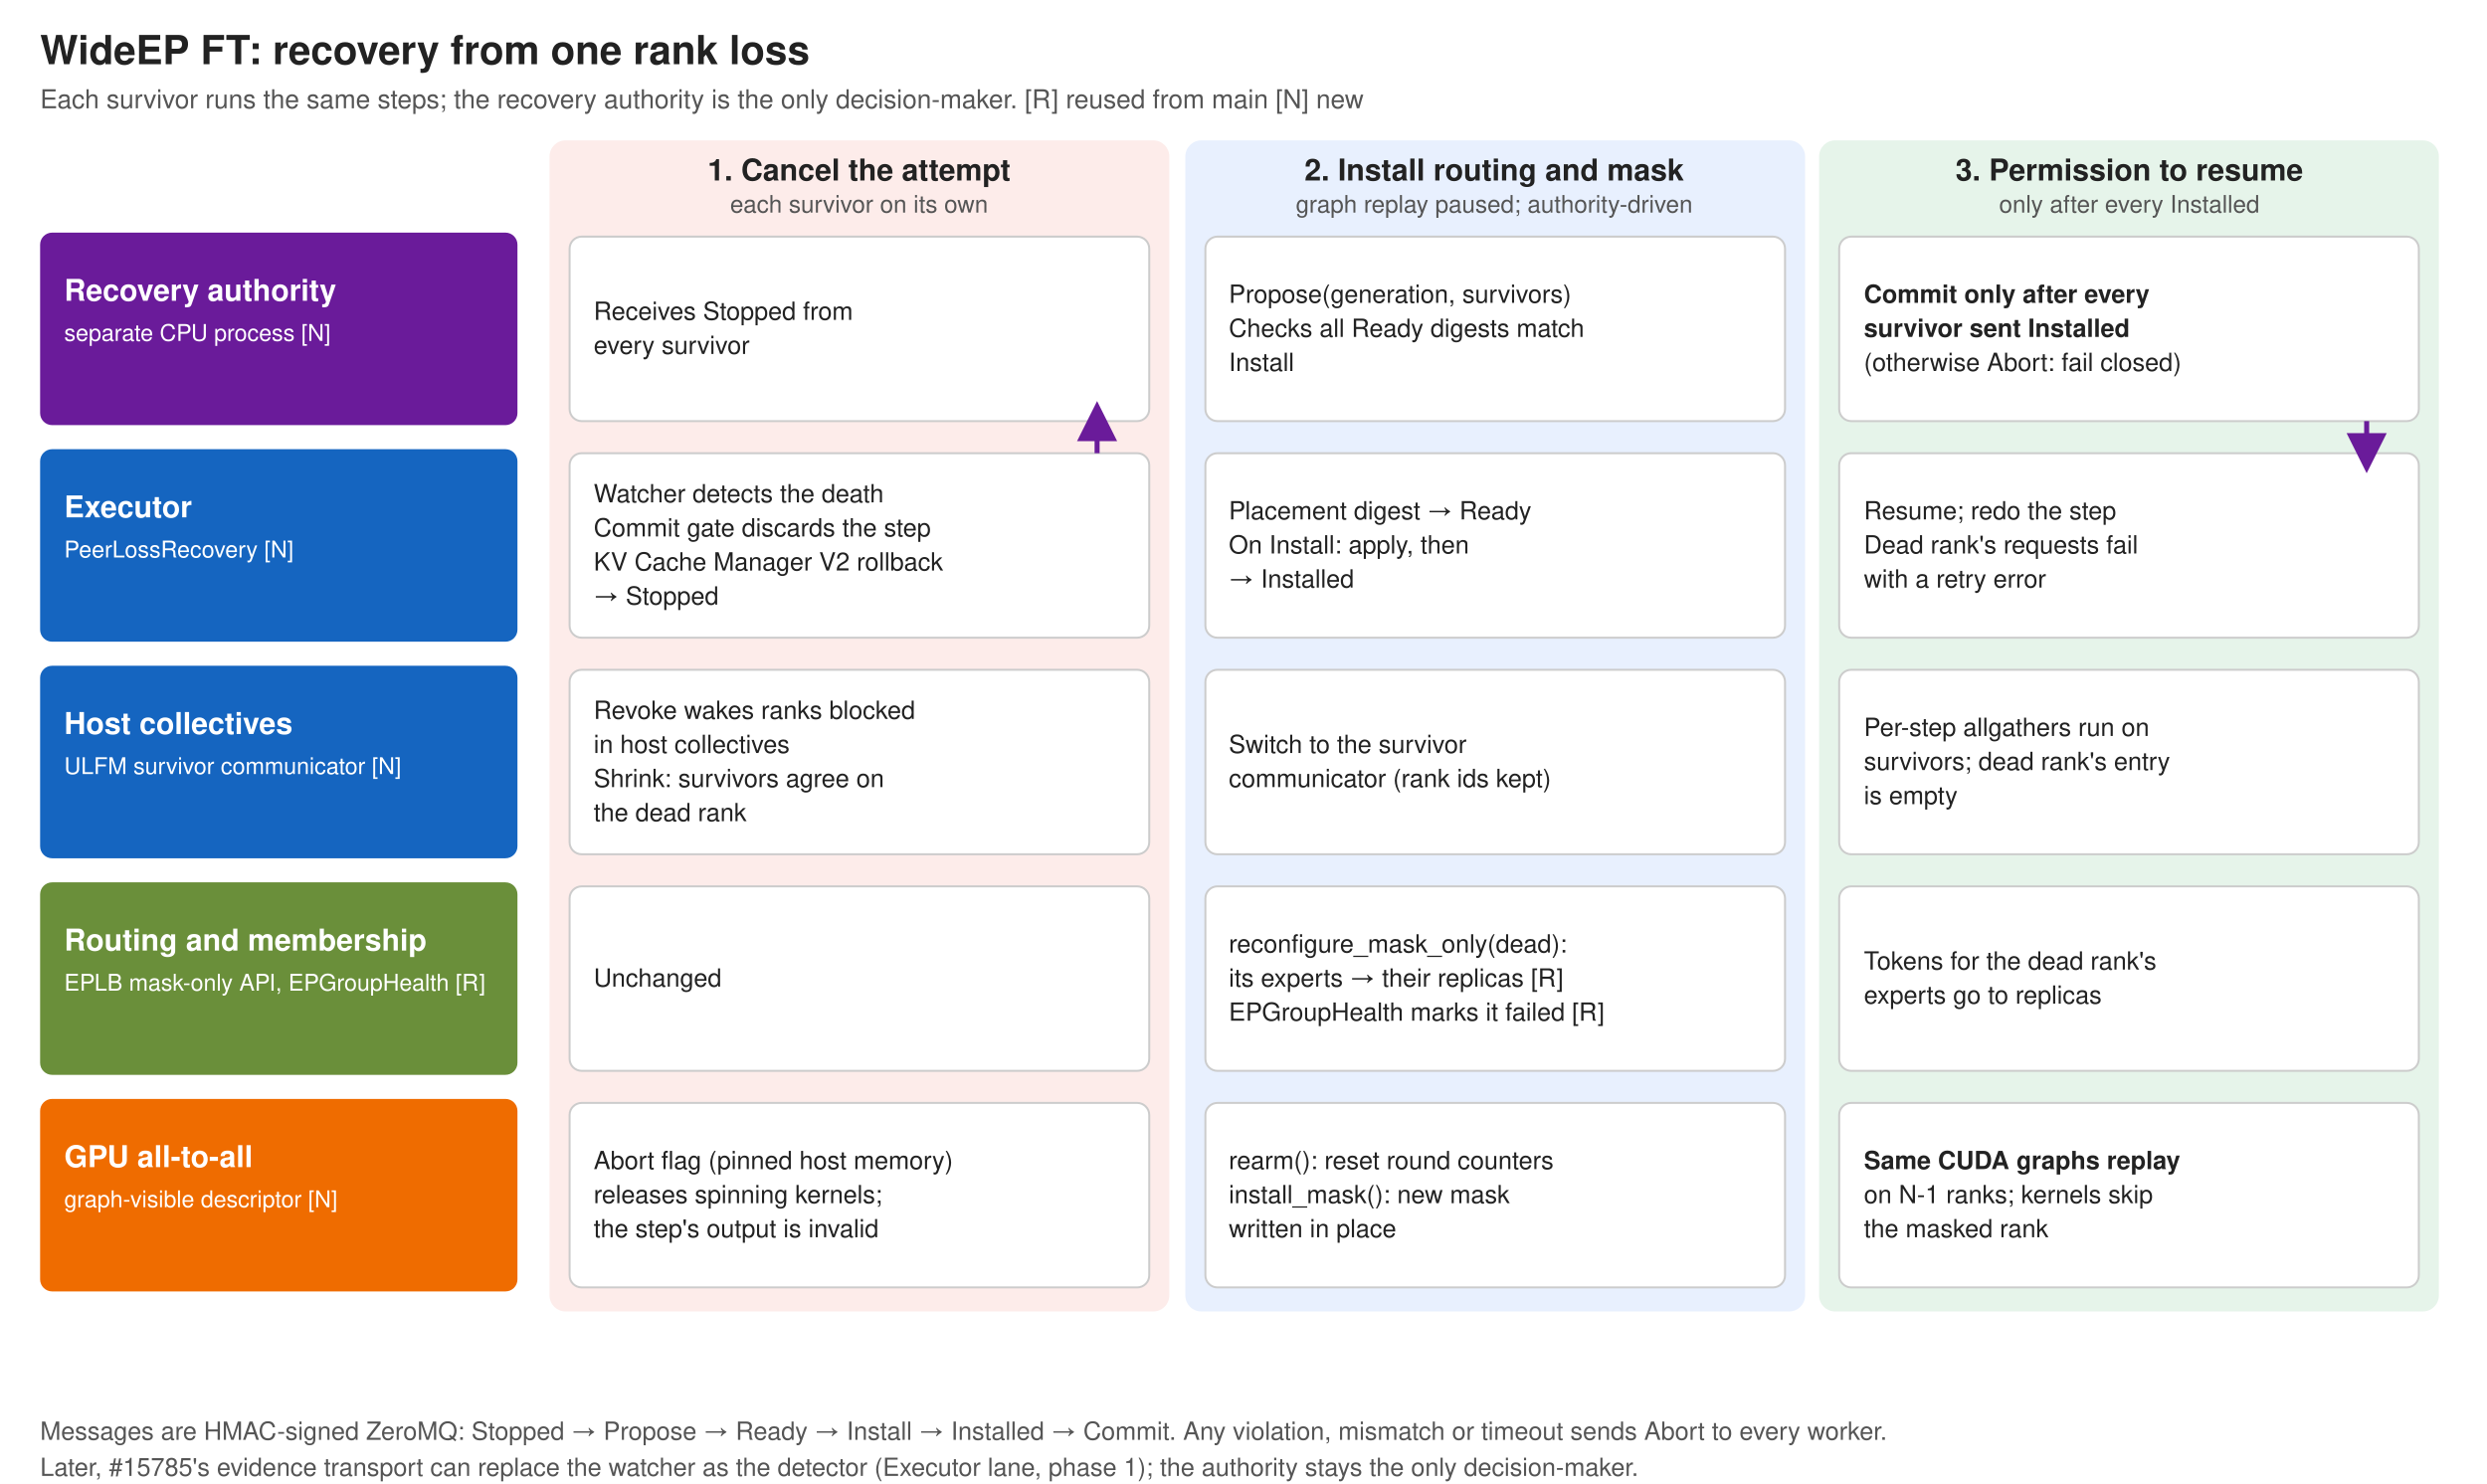
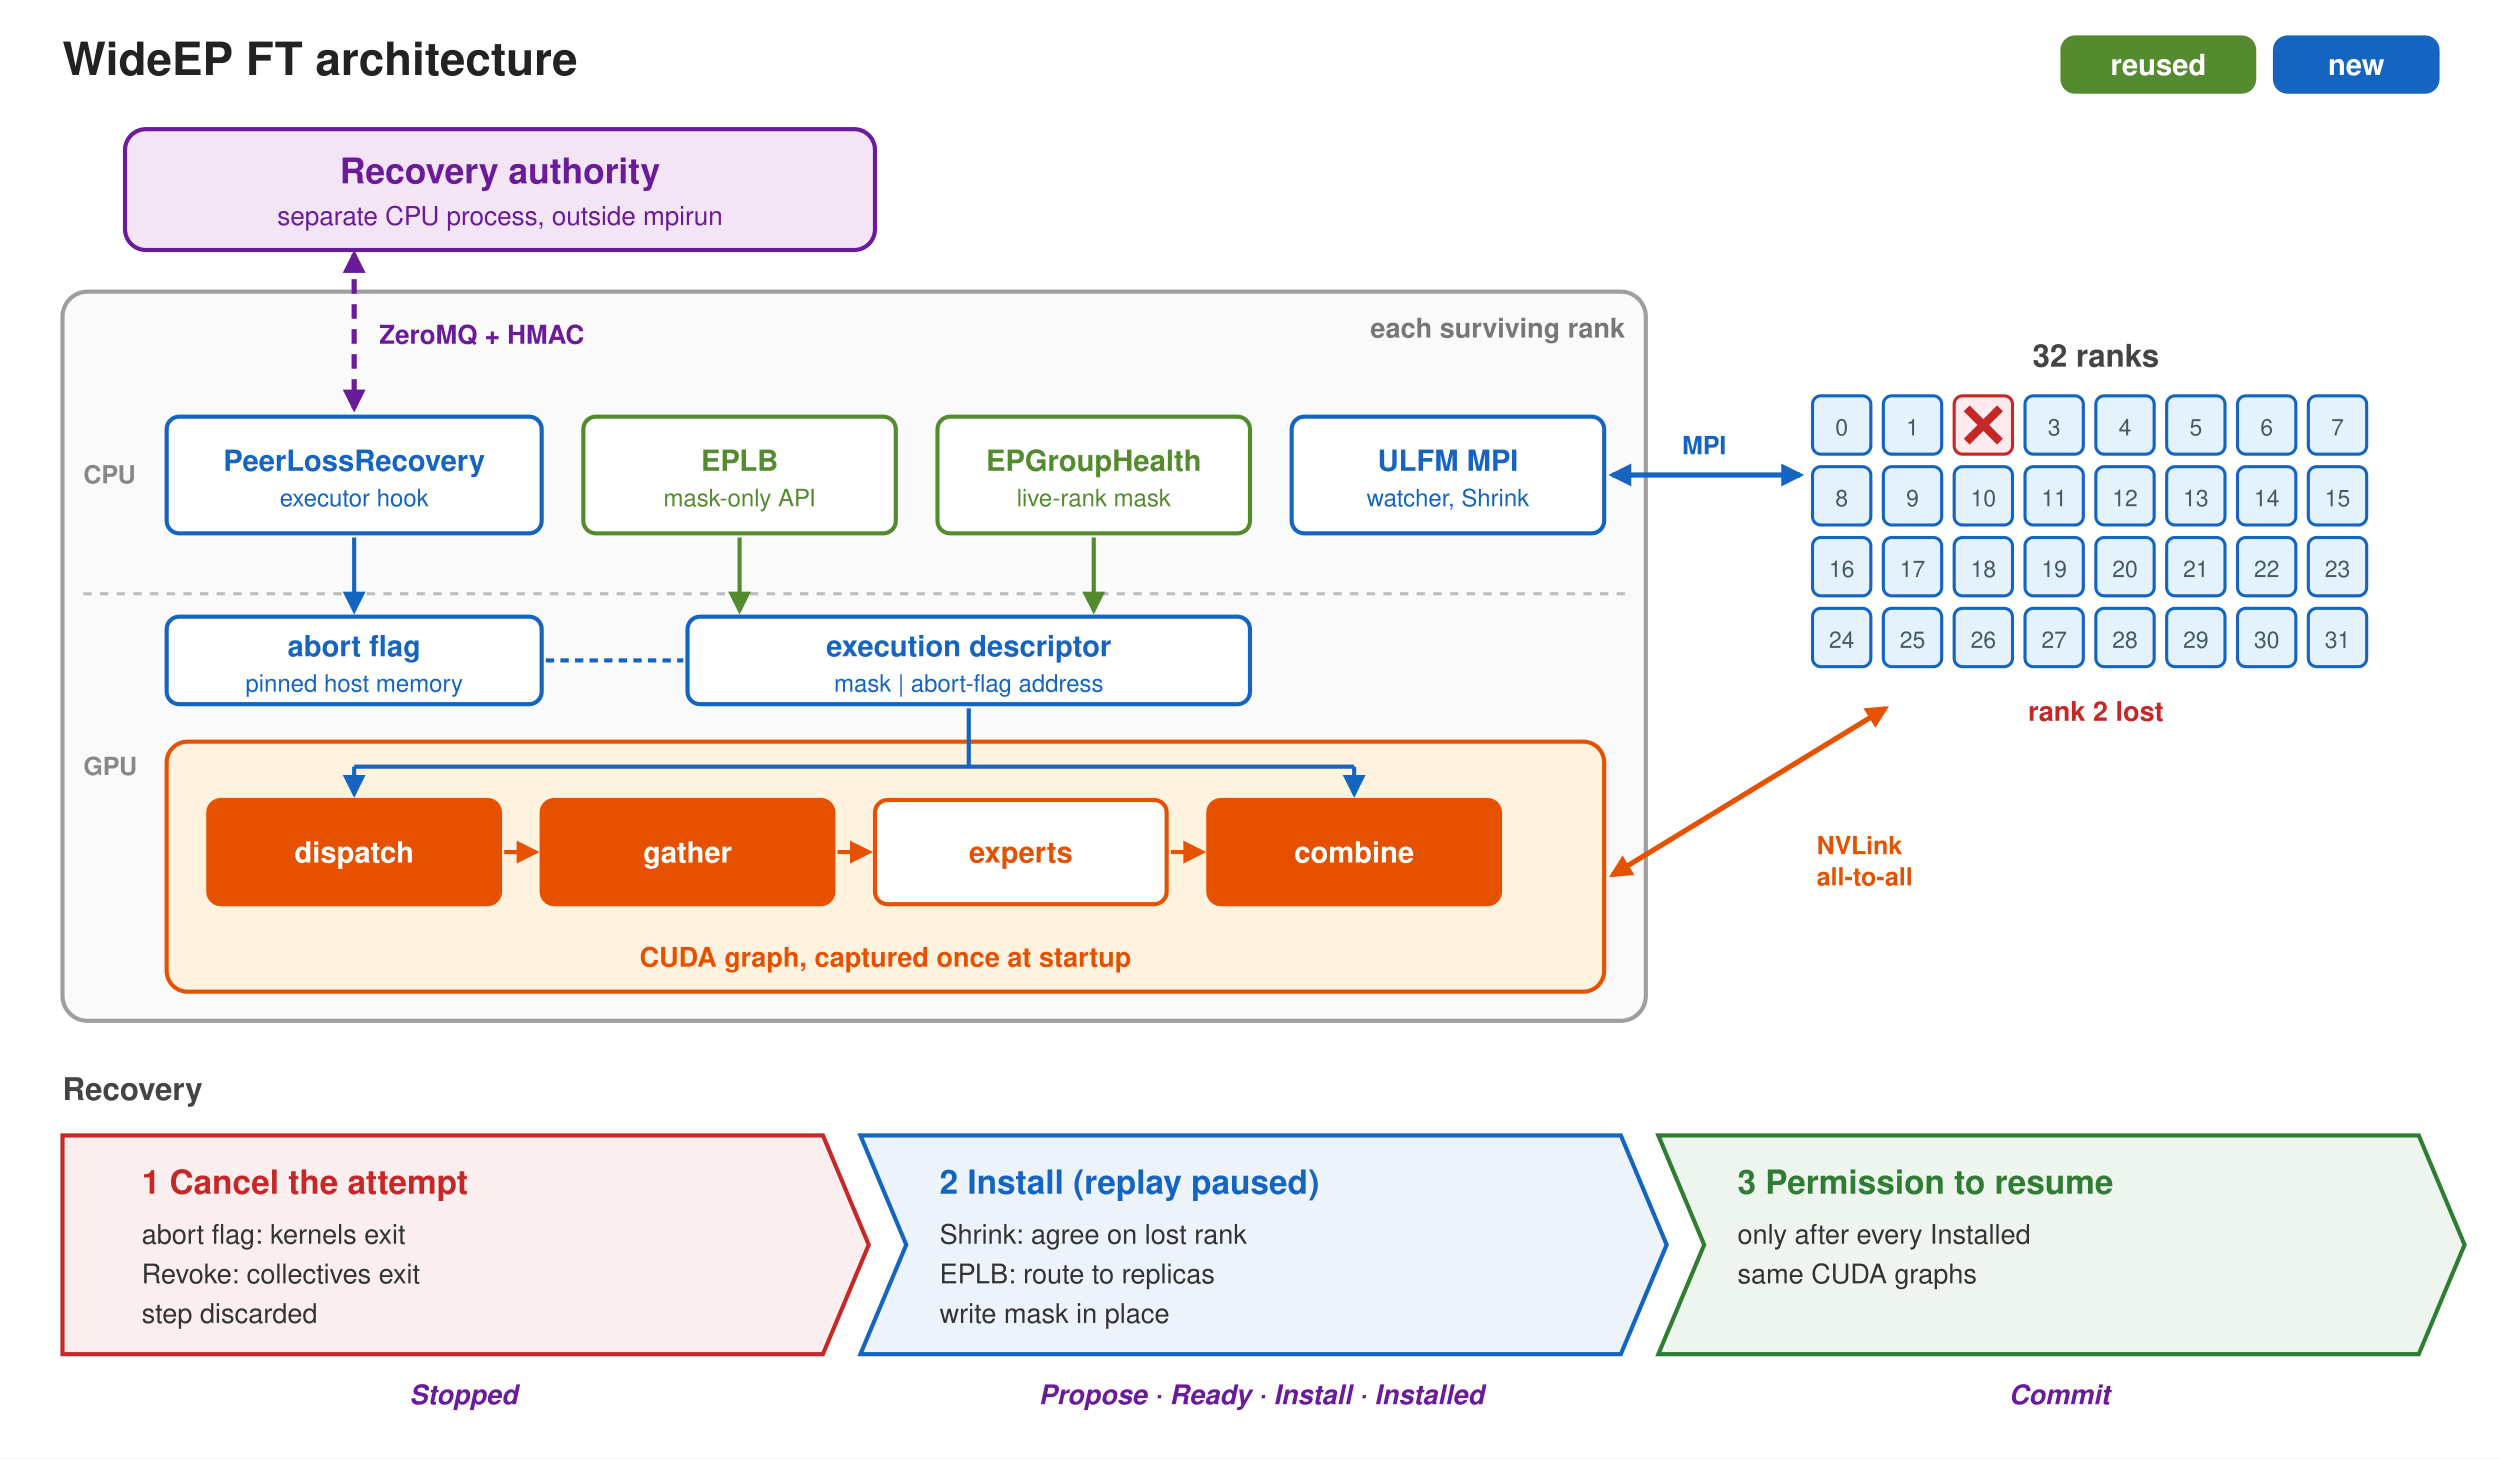
- <svg xmlns="http://www.w3.org/2000/svg" width="1240" height="740" font-family="Helvetica, Arial, sans-serif">
+ <svg xmlns="http://www.w3.org/2000/svg" width="1200" height="700" font-family="Helvetica, Arial, sans-serif">
  <rect width="100%" height="100%" fill="white" />
  <defs>
-     <marker id="a" markerWidth="8" markerHeight="8" refX="4" refY="4" orient="auto">
-       <path d="M0,0 L8,4 L0,8 z" fill="#6a1b9a" />
+     <marker id="blue" markerWidth="11" markerHeight="11" refX="9" refY="5.5" orient="auto-start-reverse" markerUnits="userSpaceOnUse">
+       <path d="M0,0 L11,5.5 L0,11 z" fill="#1565c0" />
    </marker>
+     <marker id="purple" markerWidth="11" markerHeight="11" refX="9" refY="5.5" orient="auto-start-reverse" markerUnits="userSpaceOnUse">
+       <path d="M0,0 L11,5.5 L0,11 z" fill="#6a1b9a" />
+     </marker>
+     <marker id="orange" markerWidth="11" markerHeight="11" refX="9" refY="5.5" orient="auto-start-reverse" markerUnits="userSpaceOnUse">
+       <path d="M0,0 L11,5.5 L0,11 z" fill="#e65100" />
+     </marker>
+     <marker id="red" markerWidth="11" markerHeight="11" refX="9" refY="5.5" orient="auto-start-reverse" markerUnits="userSpaceOnUse">
+       <path d="M0,0 L11,5.5 L0,11 z" fill="#c62828" />
+     </marker>
+     <marker id="gray" markerWidth="11" markerHeight="11" refX="9" refY="5.5" orient="auto-start-reverse" markerUnits="userSpaceOnUse">
+       <path d="M0,0 L11,5.5 L0,11 z" fill="#555" />
+     </marker>
+     <marker id="green" markerWidth="11" markerHeight="11" refX="9" refY="5.5" orient="auto-start-reverse" markerUnits="userSpaceOnUse">
+       <path d="M0,0 L11,5.5 L0,11 z" fill="#558b2f" />
+     </marker>
+     <pattern id="hatch" width="8" height="8" patternUnits="userSpaceOnUse" patternTransform="rotate(45)">
+       <rect width="8" height="8" fill="#eeeeee" />
+       <line x1="0" y1="0" x2="0" y2="8" stroke="#bdbdbd" stroke-width="4" />
+     </pattern>
  </defs>
-   <text x="20" y="32" font-size="20" fill="#222" text-anchor="start" font-weight="bold">WideEP FT: recovery from one rank loss</text>
-   <text x="20" y="54" font-size="13" fill="#555" text-anchor="start" font-weight="normal">Each survivor runs the same steps; the recovery authority is the only decision-maker. [R] reused from main   [N] new</text>
-   <rect x="274" y="70" width="309" height="584" rx="8" fill="#fdecea" />
-   <text x="428.333" y="90" font-size="15" fill="#222" text-anchor="middle" font-weight="bold">1. Cancel the attempt</text>
-   <text x="428.333" y="106" font-size="12" fill="#555" text-anchor="middle" font-weight="normal">each survivor on its own</text>
-   <rect x="591" y="70" width="309" height="584" rx="8" fill="#e8f0fe" />
-   <text x="745" y="90" font-size="15" fill="#222" text-anchor="middle" font-weight="bold">2. Install routing and mask</text>
-   <text x="745" y="106" font-size="12" fill="#555" text-anchor="middle" font-weight="normal">graph replay paused; authority-driven</text>
-   <rect x="907" y="70" width="309" height="584" rx="8" fill="#e6f4ea" />
-   <text x="1061.667" y="90" font-size="15" fill="#222" text-anchor="middle" font-weight="bold">3. Permission to resume</text>
-   <text x="1061.667" y="106" font-size="12" fill="#555" text-anchor="middle" font-weight="normal">only after every Installed</text>
-   <rect x="20" y="116" width="238" height="96" rx="6" fill="#6a1b9a" />
-   <text x="32" y="150" font-size="15" fill="white" text-anchor="start" font-weight="bold">Recovery authority</text>
-   <text x="32" y="170" font-size="11.5" fill="white" text-anchor="start" font-weight="normal">separate CPU process [N]</text>
-   <rect x="284" y="118" width="289" height="92" rx="6" fill="white" stroke="#ccc" />
-   <text x="296.0" y="159.5" font-size="12.5" fill="#222" text-anchor="start" font-weight="normal">Receives Stopped from</text>
-   <text x="296.0" y="176.5" font-size="12.5" fill="#222" text-anchor="start" font-weight="normal">every survivor</text>
-   <rect x="601" y="118" width="289" height="92" rx="6" fill="white" stroke="#ccc" />
-   <text x="612.667" y="151.0" font-size="12.5" fill="#222" text-anchor="start" font-weight="normal">Propose(generation, survivors)</text>
-   <text x="612.667" y="168.0" font-size="12.5" fill="#222" text-anchor="start" font-weight="normal">Checks all Ready digests match</text>
-   <text x="612.667" y="185.0" font-size="12.5" fill="#222" text-anchor="start" font-weight="normal">Install</text>
-   <rect x="917" y="118" width="289" height="92" rx="6" fill="white" stroke="#ccc" />
-   <text x="929.333" y="151.0" font-size="12.5" fill="#222" text-anchor="start" font-weight="bold">Commit only after every</text>
-   <text x="929.333" y="168.0" font-size="12.5" fill="#222" text-anchor="start" font-weight="bold">survivor sent Installed</text>
-   <text x="929.333" y="185.0" font-size="12.5" fill="#222" text-anchor="start" font-weight="normal">(otherwise Abort: fail closed)</text>
-   <rect x="20" y="224" width="238" height="96" rx="6" fill="#1565c0" />
-   <text x="32" y="258" font-size="15" fill="white" text-anchor="start" font-weight="bold">Executor</text>
-   <text x="32" y="278" font-size="11.5" fill="white" text-anchor="start" font-weight="normal">PeerLossRecovery [N]</text>
-   <rect x="284" y="226" width="289" height="92" rx="6" fill="white" stroke="#ccc" />
-   <text x="296.0" y="250.5" font-size="12.5" fill="#222" text-anchor="start" font-weight="normal">Watcher detects the death</text>
-   <text x="296.0" y="267.5" font-size="12.5" fill="#222" text-anchor="start" font-weight="normal">Commit gate discards the step</text>
-   <text x="296.0" y="284.5" font-size="12.5" fill="#222" text-anchor="start" font-weight="normal">KV Cache Manager V2 rollback</text>
-   <text x="296.0" y="301.5" font-size="12.5" fill="#222" text-anchor="start" font-weight="normal">→ Stopped</text>
-   <rect x="601" y="226" width="289" height="92" rx="6" fill="white" stroke="#ccc" />
-   <text x="612.667" y="259.0" font-size="12.5" fill="#222" text-anchor="start" font-weight="normal">Placement digest → Ready</text>
-   <text x="612.667" y="276.0" font-size="12.5" fill="#222" text-anchor="start" font-weight="normal">On Install: apply, then</text>
-   <text x="612.667" y="293.0" font-size="12.5" fill="#222" text-anchor="start" font-weight="normal">→ Installed</text>
-   <rect x="917" y="226" width="289" height="92" rx="6" fill="white" stroke="#ccc" />
-   <text x="929.333" y="259.0" font-size="12.5" fill="#222" text-anchor="start" font-weight="normal">Resume; redo the step</text>
-   <text x="929.333" y="276.0" font-size="12.5" fill="#222" text-anchor="start" font-weight="normal">Dead rank's requests fail</text>
-   <text x="929.333" y="293.0" font-size="12.5" fill="#222" text-anchor="start" font-weight="normal">with a retry error</text>
-   <rect x="20" y="332" width="238" height="96" rx="6" fill="#1565c0" />
-   <text x="32" y="366" font-size="15" fill="white" text-anchor="start" font-weight="bold">Host collectives</text>
-   <text x="32" y="386" font-size="11.5" fill="white" text-anchor="start" font-weight="normal">ULFM survivor communicator [N]</text>
-   <rect x="284" y="334" width="289" height="92" rx="6" fill="white" stroke="#ccc" />
-   <text x="296.0" y="358.5" font-size="12.5" fill="#222" text-anchor="start" font-weight="normal">Revoke wakes ranks blocked</text>
-   <text x="296.0" y="375.5" font-size="12.5" fill="#222" text-anchor="start" font-weight="normal">in host collectives</text>
-   <text x="296.0" y="392.5" font-size="12.5" fill="#222" text-anchor="start" font-weight="normal">Shrink: survivors agree on</text>
-   <text x="296.0" y="409.5" font-size="12.5" fill="#222" text-anchor="start" font-weight="normal">the dead rank</text>
-   <rect x="601" y="334" width="289" height="92" rx="6" fill="white" stroke="#ccc" />
-   <text x="612.667" y="375.5" font-size="12.5" fill="#222" text-anchor="start" font-weight="normal">Switch to the survivor</text>
-   <text x="612.667" y="392.5" font-size="12.5" fill="#222" text-anchor="start" font-weight="normal">communicator (rank ids kept)</text>
-   <rect x="917" y="334" width="289" height="92" rx="6" fill="white" stroke="#ccc" />
-   <text x="929.333" y="367.0" font-size="12.5" fill="#222" text-anchor="start" font-weight="normal">Per-step allgathers run on</text>
-   <text x="929.333" y="384.0" font-size="12.5" fill="#222" text-anchor="start" font-weight="normal">survivors; dead rank's entry</text>
-   <text x="929.333" y="401.0" font-size="12.5" fill="#222" text-anchor="start" font-weight="normal">is empty</text>
-   <rect x="20" y="440" width="238" height="96" rx="6" fill="#6a8f3a" />
-   <text x="32" y="474" font-size="15" fill="white" text-anchor="start" font-weight="bold">Routing and membership</text>
-   <text x="32" y="494" font-size="11.5" fill="white" text-anchor="start" font-weight="normal">EPLB mask-only API, EPGroupHealth [R]</text>
-   <rect x="284" y="442" width="289" height="92" rx="6" fill="white" stroke="#ccc" />
-   <text x="296.0" y="492.0" font-size="12.5" fill="#222" text-anchor="start" font-weight="normal">Unchanged</text>
-   <rect x="601" y="442" width="289" height="92" rx="6" fill="white" stroke="#ccc" />
-   <text x="612.667" y="475.0" font-size="12.5" fill="#222" text-anchor="start" font-weight="normal">reconfigure_mask_only(dead):</text>
-   <text x="612.667" y="492.0" font-size="12.5" fill="#222" text-anchor="start" font-weight="normal">its experts → their replicas [R]</text>
-   <text x="612.667" y="509.0" font-size="12.5" fill="#222" text-anchor="start" font-weight="normal">EPGroupHealth marks it failed [R]</text>
-   <rect x="917" y="442" width="289" height="92" rx="6" fill="white" stroke="#ccc" />
-   <text x="929.333" y="483.5" font-size="12.5" fill="#222" text-anchor="start" font-weight="normal">Tokens for the dead rank's</text>
-   <text x="929.333" y="500.5" font-size="12.5" fill="#222" text-anchor="start" font-weight="normal">experts go to replicas</text>
-   <rect x="20" y="548" width="238" height="96" rx="6" fill="#ef6c00" />
-   <text x="32" y="582" font-size="15" fill="white" text-anchor="start" font-weight="bold">GPU all-to-all</text>
-   <text x="32" y="602" font-size="11.5" fill="white" text-anchor="start" font-weight="normal">graph-visible descriptor [N]</text>
-   <rect x="284" y="550" width="289" height="92" rx="6" fill="white" stroke="#ccc" />
-   <text x="296.0" y="583.0" font-size="12.5" fill="#222" text-anchor="start" font-weight="normal">Abort flag (pinned host memory)</text>
-   <text x="296.0" y="600.0" font-size="12.5" fill="#222" text-anchor="start" font-weight="normal">releases spinning kernels;</text>
-   <text x="296.0" y="617.0" font-size="12.5" fill="#222" text-anchor="start" font-weight="normal">the step's output is invalid</text>
-   <rect x="601" y="550" width="289" height="92" rx="6" fill="white" stroke="#ccc" />
-   <text x="612.667" y="583.0" font-size="12.5" fill="#222" text-anchor="start" font-weight="normal">rearm(): reset round counters</text>
-   <text x="612.667" y="600.0" font-size="12.5" fill="#222" text-anchor="start" font-weight="normal">install_mask(): new mask</text>
-   <text x="612.667" y="617.0" font-size="12.5" fill="#222" text-anchor="start" font-weight="normal">written in place</text>
-   <rect x="917" y="550" width="289" height="92" rx="6" fill="white" stroke="#ccc" />
-   <text x="929.333" y="583.0" font-size="12.5" fill="#222" text-anchor="start" font-weight="bold">Same CUDA graphs replay</text>
-   <text x="929.333" y="600.0" font-size="12.5" fill="#222" text-anchor="start" font-weight="normal">on N-1 ranks; kernels skip</text>
-   <text x="929.333" y="617.0" font-size="12.5" fill="#222" text-anchor="start" font-weight="normal">the masked rank</text>
-   <line x1="547" y1="226" x2="547" y2="210" stroke="#6a1b9a" stroke-width="2.5" marker-end="url(#a)" />
-   <line x1="1180" y1="210" x2="1180" y2="226" stroke="#6a1b9a" stroke-width="2.5" marker-end="url(#a)" />
-   <text x="20" y="718" font-size="12.5" fill="#555" text-anchor="start" font-weight="normal">Messages are HMAC-signed ZeroMQ: Stopped → Propose → Ready → Install → Installed → Commit. Any violation, mismatch or timeout sends Abort to every worker.</text>
-   <text x="20" y="736" font-size="12.5" fill="#555" text-anchor="start" font-weight="normal">Later, #15785's evidence transport can replace the watcher as the detector (Executor lane, phase 1); the authority stays the only decision-maker.</text>
+   <text x="30" y="36" font-size="22" fill="#222" text-anchor="start" font-weight="bold">WideEP FT architecture</text>
+   <rect x="990" y="18" width="92" height="26" rx="6" fill="#558b2f" stroke="#558b2f" stroke-width="2" />
+   <text x="1036.0" y="36.0" font-size="14" fill="white" text-anchor="middle" font-weight="bold">reused</text>
+   <rect x="1092" y="18" width="78" height="26" rx="6" fill="#1565c0" stroke="#1565c0" stroke-width="2" />
+   <text x="1131.0" y="36.0" font-size="14" fill="white" text-anchor="middle" font-weight="bold">new</text>
+   <rect x="60" y="62" width="360" height="58" rx="10" fill="#f3e5f5" stroke="#6a1b9a" stroke-width="2" />
+   <text x="240" y="88" font-size="17" fill="#6a1b9a" text-anchor="middle" font-weight="bold">Recovery authority</text>
+   <text x="240" y="108" font-size="12.5" fill="#6a1b9a" text-anchor="middle" font-weight="normal">separate CPU process, outside mpirun</text>
+   <rect x="30" y="140" width="760" height="350" rx="12" fill="#fafafa" stroke="#9e9e9e" stroke-width="2" />
+   <text x="780" y="162" font-size="13" fill="#777" text-anchor="end" font-weight="bold">each surviving rank</text>
+   <line x1="170" y1="122" x2="170" y2="196" stroke="#6a1b9a" stroke-width="2.5" stroke-dasharray="7 5" marker-end="url(#purple)" marker-start="url(#purple)" />
+   <text x="182" y="165" font-size="12.5" fill="#6a1b9a" text-anchor="start" font-weight="bold">ZeroMQ + HMAC</text>
+   <text x="40" y="232" font-size="12" fill="#888" text-anchor="start" font-weight="bold">CPU</text>
+   <rect x="80" y="200" width="180" height="56" rx="6" fill="white" stroke="#1565c0" stroke-width="2" />
+   <text x="170.0" y="226.0" font-size="14" fill="#1565c0" text-anchor="middle" font-weight="bold">PeerLossRecovery</text>
+   <text x="170.0" y="243.0" font-size="11.5" fill="#1565c0" text-anchor="middle" font-weight="normal">executor hook</text>
+   <rect x="280" y="200" width="150" height="56" rx="6" fill="white" stroke="#558b2f" stroke-width="2" />
+   <text x="355.0" y="226.0" font-size="14" fill="#558b2f" text-anchor="middle" font-weight="bold">EPLB</text>
+   <text x="355.0" y="243.0" font-size="11.5" fill="#558b2f" text-anchor="middle" font-weight="normal">mask-only API</text>
+   <rect x="450" y="200" width="150" height="56" rx="6" fill="white" stroke="#558b2f" stroke-width="2" />
+   <text x="525.0" y="226.0" font-size="14" fill="#558b2f" text-anchor="middle" font-weight="bold">EPGroupHealth</text>
+   <text x="525.0" y="243.0" font-size="11.5" fill="#558b2f" text-anchor="middle" font-weight="normal">live-rank mask</text>
+   <rect x="620" y="200" width="150" height="56" rx="6" fill="white" stroke="#1565c0" stroke-width="2" />
+   <text x="695.0" y="226.0" font-size="14" fill="#1565c0" text-anchor="middle" font-weight="bold">ULFM MPI</text>
+   <text x="695.0" y="243.0" font-size="11.5" fill="#1565c0" text-anchor="middle" font-weight="normal">watcher, Shrink</text>
+   <line x1="40" y1="285" x2="780" y2="285" stroke="#bdbdbd" stroke-width="1.5" stroke-dasharray="4 4" />
+   <rect x="80" y="296" width="180" height="42" rx="6" fill="white" stroke="#1565c0" stroke-width="2" />
+   <text x="170.0" y="315.0" font-size="14" fill="#1565c0" text-anchor="middle" font-weight="bold">abort flag</text>
+   <text x="170.0" y="332.0" font-size="11.5" fill="#1565c0" text-anchor="middle" font-weight="normal">pinned host memory</text>
+   <rect x="330" y="296" width="270" height="42" rx="6" fill="white" stroke="#1565c0" stroke-width="2" />
+   <text x="465.0" y="315.0" font-size="14" fill="#1565c0" text-anchor="middle" font-weight="bold">execution descriptor</text>
+   <text x="465.0" y="332.0" font-size="11.5" fill="#1565c0" text-anchor="middle" font-weight="normal">mask | abort-flag address</text>
+   <line x1="170" y1="258" x2="170" y2="293" stroke="#1565c0" stroke-width="2" marker-end="url(#blue)" />
+   <line x1="355" y1="258" x2="355" y2="293" stroke="#558b2f" stroke-width="2" marker-end="url(#green)" />
+   <line x1="525" y1="258" x2="525" y2="293" stroke="#558b2f" stroke-width="2" marker-end="url(#green)" />
+   <line x1="262" y1="317" x2="328" y2="317" stroke="#1565c0" stroke-width="2" stroke-dasharray="4 3" />
+   <text x="40" y="372" font-size="12" fill="#888" text-anchor="start" font-weight="bold">GPU</text>
+   <rect x="80" y="356" width="690" height="120" rx="10" fill="#fff3e0" stroke="#e65100" stroke-width="2" />
+   <line x1="465" y1="340" x2="465" y2="368" stroke="#1565c0" stroke-width="2" />
+   <line x1="170" y1="368" x2="650" y2="368" stroke="#1565c0" stroke-width="2" />
+   <rect x="100" y="384" width="140" height="50" rx="6" fill="#e65100" stroke="#e65100" stroke-width="2" />
+   <text x="170.0" y="414.0" font-size="14" fill="white" text-anchor="middle" font-weight="bold">dispatch</text>
+   <line x1="170" y1="368" x2="170" y2="381" stroke="#1565c0" stroke-width="2" marker-end="url(#blue)" />
+   <rect x="260" y="384" width="140" height="50" rx="6" fill="#e65100" stroke="#e65100" stroke-width="2" />
+   <text x="330.0" y="414.0" font-size="14" fill="white" text-anchor="middle" font-weight="bold">gather</text>
+   <rect x="420" y="384" width="140" height="50" rx="6" fill="white" stroke="#e65100" stroke-width="2" />
+   <text x="490.0" y="414.0" font-size="14" fill="#e65100" text-anchor="middle" font-weight="bold">experts</text>
+   <rect x="580" y="384" width="140" height="50" rx="6" fill="#e65100" stroke="#e65100" stroke-width="2" />
+   <text x="650.0" y="414.0" font-size="14" fill="white" text-anchor="middle" font-weight="bold">combine</text>
+   <line x1="650" y1="368" x2="650" y2="381" stroke="#1565c0" stroke-width="2" marker-end="url(#blue)" />
+   <line x1="242" y1="409" x2="257" y2="409" stroke="#e65100" stroke-width="2" marker-end="url(#orange)" />
+   <line x1="402" y1="409" x2="417" y2="409" stroke="#e65100" stroke-width="2" marker-end="url(#orange)" />
+   <line x1="562" y1="409" x2="577" y2="409" stroke="#e65100" stroke-width="2" marker-end="url(#orange)" />
+   <text x="425" y="464" font-size="13" fill="#e65100" text-anchor="middle" font-weight="bold">CUDA graph, captured once at startup</text>
+   <text x="1006" y="176" font-size="15" fill="#444" text-anchor="middle" font-weight="bold">32 ranks</text>
+   <rect x="870" y="190" width="28" height="28" rx="4" fill="#e3f2fd" stroke="#1565c0" stroke-width="1.5" />
+   <text x="884" y="209" font-size="11" fill="#455a64" text-anchor="middle" font-weight="normal">0</text>
+   <rect x="904" y="190" width="28" height="28" rx="4" fill="#e3f2fd" stroke="#1565c0" stroke-width="1.5" />
+   <text x="918" y="209" font-size="11" fill="#455a64" text-anchor="middle" font-weight="normal">1</text>
+   <rect x="938" y="190" width="28" height="28" rx="4" fill="#ffebee" stroke="#c62828" stroke-width="1.5" />
+   <line x1="944" y1="196" x2="960" y2="212" stroke="#c62828" stroke-width="4" />
+   <line x1="944" y1="212" x2="960" y2="196" stroke="#c62828" stroke-width="4" />
+   <rect x="972" y="190" width="28" height="28" rx="4" fill="#e3f2fd" stroke="#1565c0" stroke-width="1.5" />
+   <text x="986" y="209" font-size="11" fill="#455a64" text-anchor="middle" font-weight="normal">3</text>
+   <rect x="1006" y="190" width="28" height="28" rx="4" fill="#e3f2fd" stroke="#1565c0" stroke-width="1.5" />
+   <text x="1020" y="209" font-size="11" fill="#455a64" text-anchor="middle" font-weight="normal">4</text>
+   <rect x="1040" y="190" width="28" height="28" rx="4" fill="#e3f2fd" stroke="#1565c0" stroke-width="1.5" />
+   <text x="1054" y="209" font-size="11" fill="#455a64" text-anchor="middle" font-weight="normal">5</text>
+   <rect x="1074" y="190" width="28" height="28" rx="4" fill="#e3f2fd" stroke="#1565c0" stroke-width="1.5" />
+   <text x="1088" y="209" font-size="11" fill="#455a64" text-anchor="middle" font-weight="normal">6</text>
+   <rect x="1108" y="190" width="28" height="28" rx="4" fill="#e3f2fd" stroke="#1565c0" stroke-width="1.5" />
+   <text x="1122" y="209" font-size="11" fill="#455a64" text-anchor="middle" font-weight="normal">7</text>
+   <rect x="870" y="224" width="28" height="28" rx="4" fill="#e3f2fd" stroke="#1565c0" stroke-width="1.5" />
+   <text x="884" y="243" font-size="11" fill="#455a64" text-anchor="middle" font-weight="normal">8</text>
+   <rect x="904" y="224" width="28" height="28" rx="4" fill="#e3f2fd" stroke="#1565c0" stroke-width="1.5" />
+   <text x="918" y="243" font-size="11" fill="#455a64" text-anchor="middle" font-weight="normal">9</text>
+   <rect x="938" y="224" width="28" height="28" rx="4" fill="#e3f2fd" stroke="#1565c0" stroke-width="1.5" />
+   <text x="952" y="243" font-size="11" fill="#455a64" text-anchor="middle" font-weight="normal">10</text>
+   <rect x="972" y="224" width="28" height="28" rx="4" fill="#e3f2fd" stroke="#1565c0" stroke-width="1.5" />
+   <text x="986" y="243" font-size="11" fill="#455a64" text-anchor="middle" font-weight="normal">11</text>
+   <rect x="1006" y="224" width="28" height="28" rx="4" fill="#e3f2fd" stroke="#1565c0" stroke-width="1.5" />
+   <text x="1020" y="243" font-size="11" fill="#455a64" text-anchor="middle" font-weight="normal">12</text>
+   <rect x="1040" y="224" width="28" height="28" rx="4" fill="#e3f2fd" stroke="#1565c0" stroke-width="1.5" />
+   <text x="1054" y="243" font-size="11" fill="#455a64" text-anchor="middle" font-weight="normal">13</text>
+   <rect x="1074" y="224" width="28" height="28" rx="4" fill="#e3f2fd" stroke="#1565c0" stroke-width="1.5" />
+   <text x="1088" y="243" font-size="11" fill="#455a64" text-anchor="middle" font-weight="normal">14</text>
+   <rect x="1108" y="224" width="28" height="28" rx="4" fill="#e3f2fd" stroke="#1565c0" stroke-width="1.5" />
+   <text x="1122" y="243" font-size="11" fill="#455a64" text-anchor="middle" font-weight="normal">15</text>
+   <rect x="870" y="258" width="28" height="28" rx="4" fill="#e3f2fd" stroke="#1565c0" stroke-width="1.5" />
+   <text x="884" y="277" font-size="11" fill="#455a64" text-anchor="middle" font-weight="normal">16</text>
+   <rect x="904" y="258" width="28" height="28" rx="4" fill="#e3f2fd" stroke="#1565c0" stroke-width="1.5" />
+   <text x="918" y="277" font-size="11" fill="#455a64" text-anchor="middle" font-weight="normal">17</text>
+   <rect x="938" y="258" width="28" height="28" rx="4" fill="#e3f2fd" stroke="#1565c0" stroke-width="1.5" />
+   <text x="952" y="277" font-size="11" fill="#455a64" text-anchor="middle" font-weight="normal">18</text>
+   <rect x="972" y="258" width="28" height="28" rx="4" fill="#e3f2fd" stroke="#1565c0" stroke-width="1.5" />
+   <text x="986" y="277" font-size="11" fill="#455a64" text-anchor="middle" font-weight="normal">19</text>
+   <rect x="1006" y="258" width="28" height="28" rx="4" fill="#e3f2fd" stroke="#1565c0" stroke-width="1.5" />
+   <text x="1020" y="277" font-size="11" fill="#455a64" text-anchor="middle" font-weight="normal">20</text>
+   <rect x="1040" y="258" width="28" height="28" rx="4" fill="#e3f2fd" stroke="#1565c0" stroke-width="1.5" />
+   <text x="1054" y="277" font-size="11" fill="#455a64" text-anchor="middle" font-weight="normal">21</text>
+   <rect x="1074" y="258" width="28" height="28" rx="4" fill="#e3f2fd" stroke="#1565c0" stroke-width="1.5" />
+   <text x="1088" y="277" font-size="11" fill="#455a64" text-anchor="middle" font-weight="normal">22</text>
+   <rect x="1108" y="258" width="28" height="28" rx="4" fill="#e3f2fd" stroke="#1565c0" stroke-width="1.5" />
+   <text x="1122" y="277" font-size="11" fill="#455a64" text-anchor="middle" font-weight="normal">23</text>
+   <rect x="870" y="292" width="28" height="28" rx="4" fill="#e3f2fd" stroke="#1565c0" stroke-width="1.5" />
+   <text x="884" y="311" font-size="11" fill="#455a64" text-anchor="middle" font-weight="normal">24</text>
+   <rect x="904" y="292" width="28" height="28" rx="4" fill="#e3f2fd" stroke="#1565c0" stroke-width="1.5" />
+   <text x="918" y="311" font-size="11" fill="#455a64" text-anchor="middle" font-weight="normal">25</text>
+   <rect x="938" y="292" width="28" height="28" rx="4" fill="#e3f2fd" stroke="#1565c0" stroke-width="1.5" />
+   <text x="952" y="311" font-size="11" fill="#455a64" text-anchor="middle" font-weight="normal">26</text>
+   <rect x="972" y="292" width="28" height="28" rx="4" fill="#e3f2fd" stroke="#1565c0" stroke-width="1.5" />
+   <text x="986" y="311" font-size="11" fill="#455a64" text-anchor="middle" font-weight="normal">27</text>
+   <rect x="1006" y="292" width="28" height="28" rx="4" fill="#e3f2fd" stroke="#1565c0" stroke-width="1.5" />
+   <text x="1020" y="311" font-size="11" fill="#455a64" text-anchor="middle" font-weight="normal">28</text>
+   <rect x="1040" y="292" width="28" height="28" rx="4" fill="#e3f2fd" stroke="#1565c0" stroke-width="1.5" />
+   <text x="1054" y="311" font-size="11" fill="#455a64" text-anchor="middle" font-weight="normal">29</text>
+   <rect x="1074" y="292" width="28" height="28" rx="4" fill="#e3f2fd" stroke="#1565c0" stroke-width="1.5" />
+   <text x="1088" y="311" font-size="11" fill="#455a64" text-anchor="middle" font-weight="normal">30</text>
+   <rect x="1108" y="292" width="28" height="28" rx="4" fill="#e3f2fd" stroke="#1565c0" stroke-width="1.5" />
+   <text x="1122" y="311" font-size="11" fill="#455a64" text-anchor="middle" font-weight="normal">31</text>
+   <text x="1006" y="346" font-size="13" fill="#c62828" text-anchor="middle" font-weight="bold">rank 2 lost</text>
+   <line x1="774" y1="228" x2="864" y2="228" stroke="#1565c0" stroke-width="2.5" marker-end="url(#blue)" marker-start="url(#blue)" />
+   <text x="818" y="218" font-size="12" fill="#1565c0" text-anchor="middle" font-weight="bold">MPI</text>
+   <line x1="774" y1="420" x2="905" y2="340" stroke="#e65100" stroke-width="2.5" marker-end="url(#orange)" marker-start="url(#orange)" />
+   <text x="872" y="410" font-size="12" fill="#e65100" text-anchor="start" font-weight="bold">NVLink</text>
+   <text x="872" y="425" font-size="12" fill="#e65100" text-anchor="start" font-weight="bold">all-to-all</text>
+   <polygon points="30,545 395,545 417,597.5 395,650 30,650" fill="#c62828" fill-opacity="0.08" stroke="#c62828" stroke-width="2" />
+   <text x="68" y="573" font-size="16" fill="#c62828" text-anchor="start" font-weight="bold">1  Cancel the attempt</text>
+   <text x="68" y="597" font-size="13" fill="#333" text-anchor="start" font-weight="normal">abort flag: kernels exit</text>
+   <text x="68" y="616" font-size="13" fill="#333" text-anchor="start" font-weight="normal">Revoke: collectives exit</text>
+   <text x="68" y="635" font-size="13" fill="#333" text-anchor="start" font-weight="normal">step discarded</text>
+   <text x="222.5" y="674" font-size="13" fill="#6a1b9a" text-anchor="middle" font-weight="bold" font-style="italic">Stopped</text>
+   <polygon points="413,545 778,545 800,597.5 778,650 413,650 435,597.5" fill="#1565c0" fill-opacity="0.08" stroke="#1565c0" stroke-width="2" />
+   <text x="451" y="573" font-size="16" fill="#1565c0" text-anchor="start" font-weight="bold">2  Install (replay paused)</text>
+   <text x="451" y="597" font-size="13" fill="#333" text-anchor="start" font-weight="normal">Shrink: agree on lost rank</text>
+   <text x="451" y="616" font-size="13" fill="#333" text-anchor="start" font-weight="normal">EPLB: route to replicas</text>
+   <text x="451" y="635" font-size="13" fill="#333" text-anchor="start" font-weight="normal">write mask in place</text>
+   <text x="605.5" y="674" font-size="13" fill="#6a1b9a" text-anchor="middle" font-weight="bold" font-style="italic">Propose · Ready · Install · Installed</text>
+   <polygon points="796,545 1161,545 1183,597.5 1161,650 796,650 818,597.5" fill="#2e7d32" fill-opacity="0.08" stroke="#2e7d32" stroke-width="2" />
+   <text x="834" y="573" font-size="16" fill="#2e7d32" text-anchor="start" font-weight="bold">3  Permission to resume</text>
+   <text x="834" y="597" font-size="13" fill="#333" text-anchor="start" font-weight="normal">only after every Installed</text>
+   <text x="834" y="616" font-size="13" fill="#333" text-anchor="start" font-weight="normal">same CUDA graphs</text>
+   <text x="988.5" y="674" font-size="13" fill="#6a1b9a" text-anchor="middle" font-weight="bold" font-style="italic">Commit</text>
+   <text x="30" y="528" font-size="15" fill="#444" text-anchor="start" font-weight="bold">Recovery</text>
</svg>
